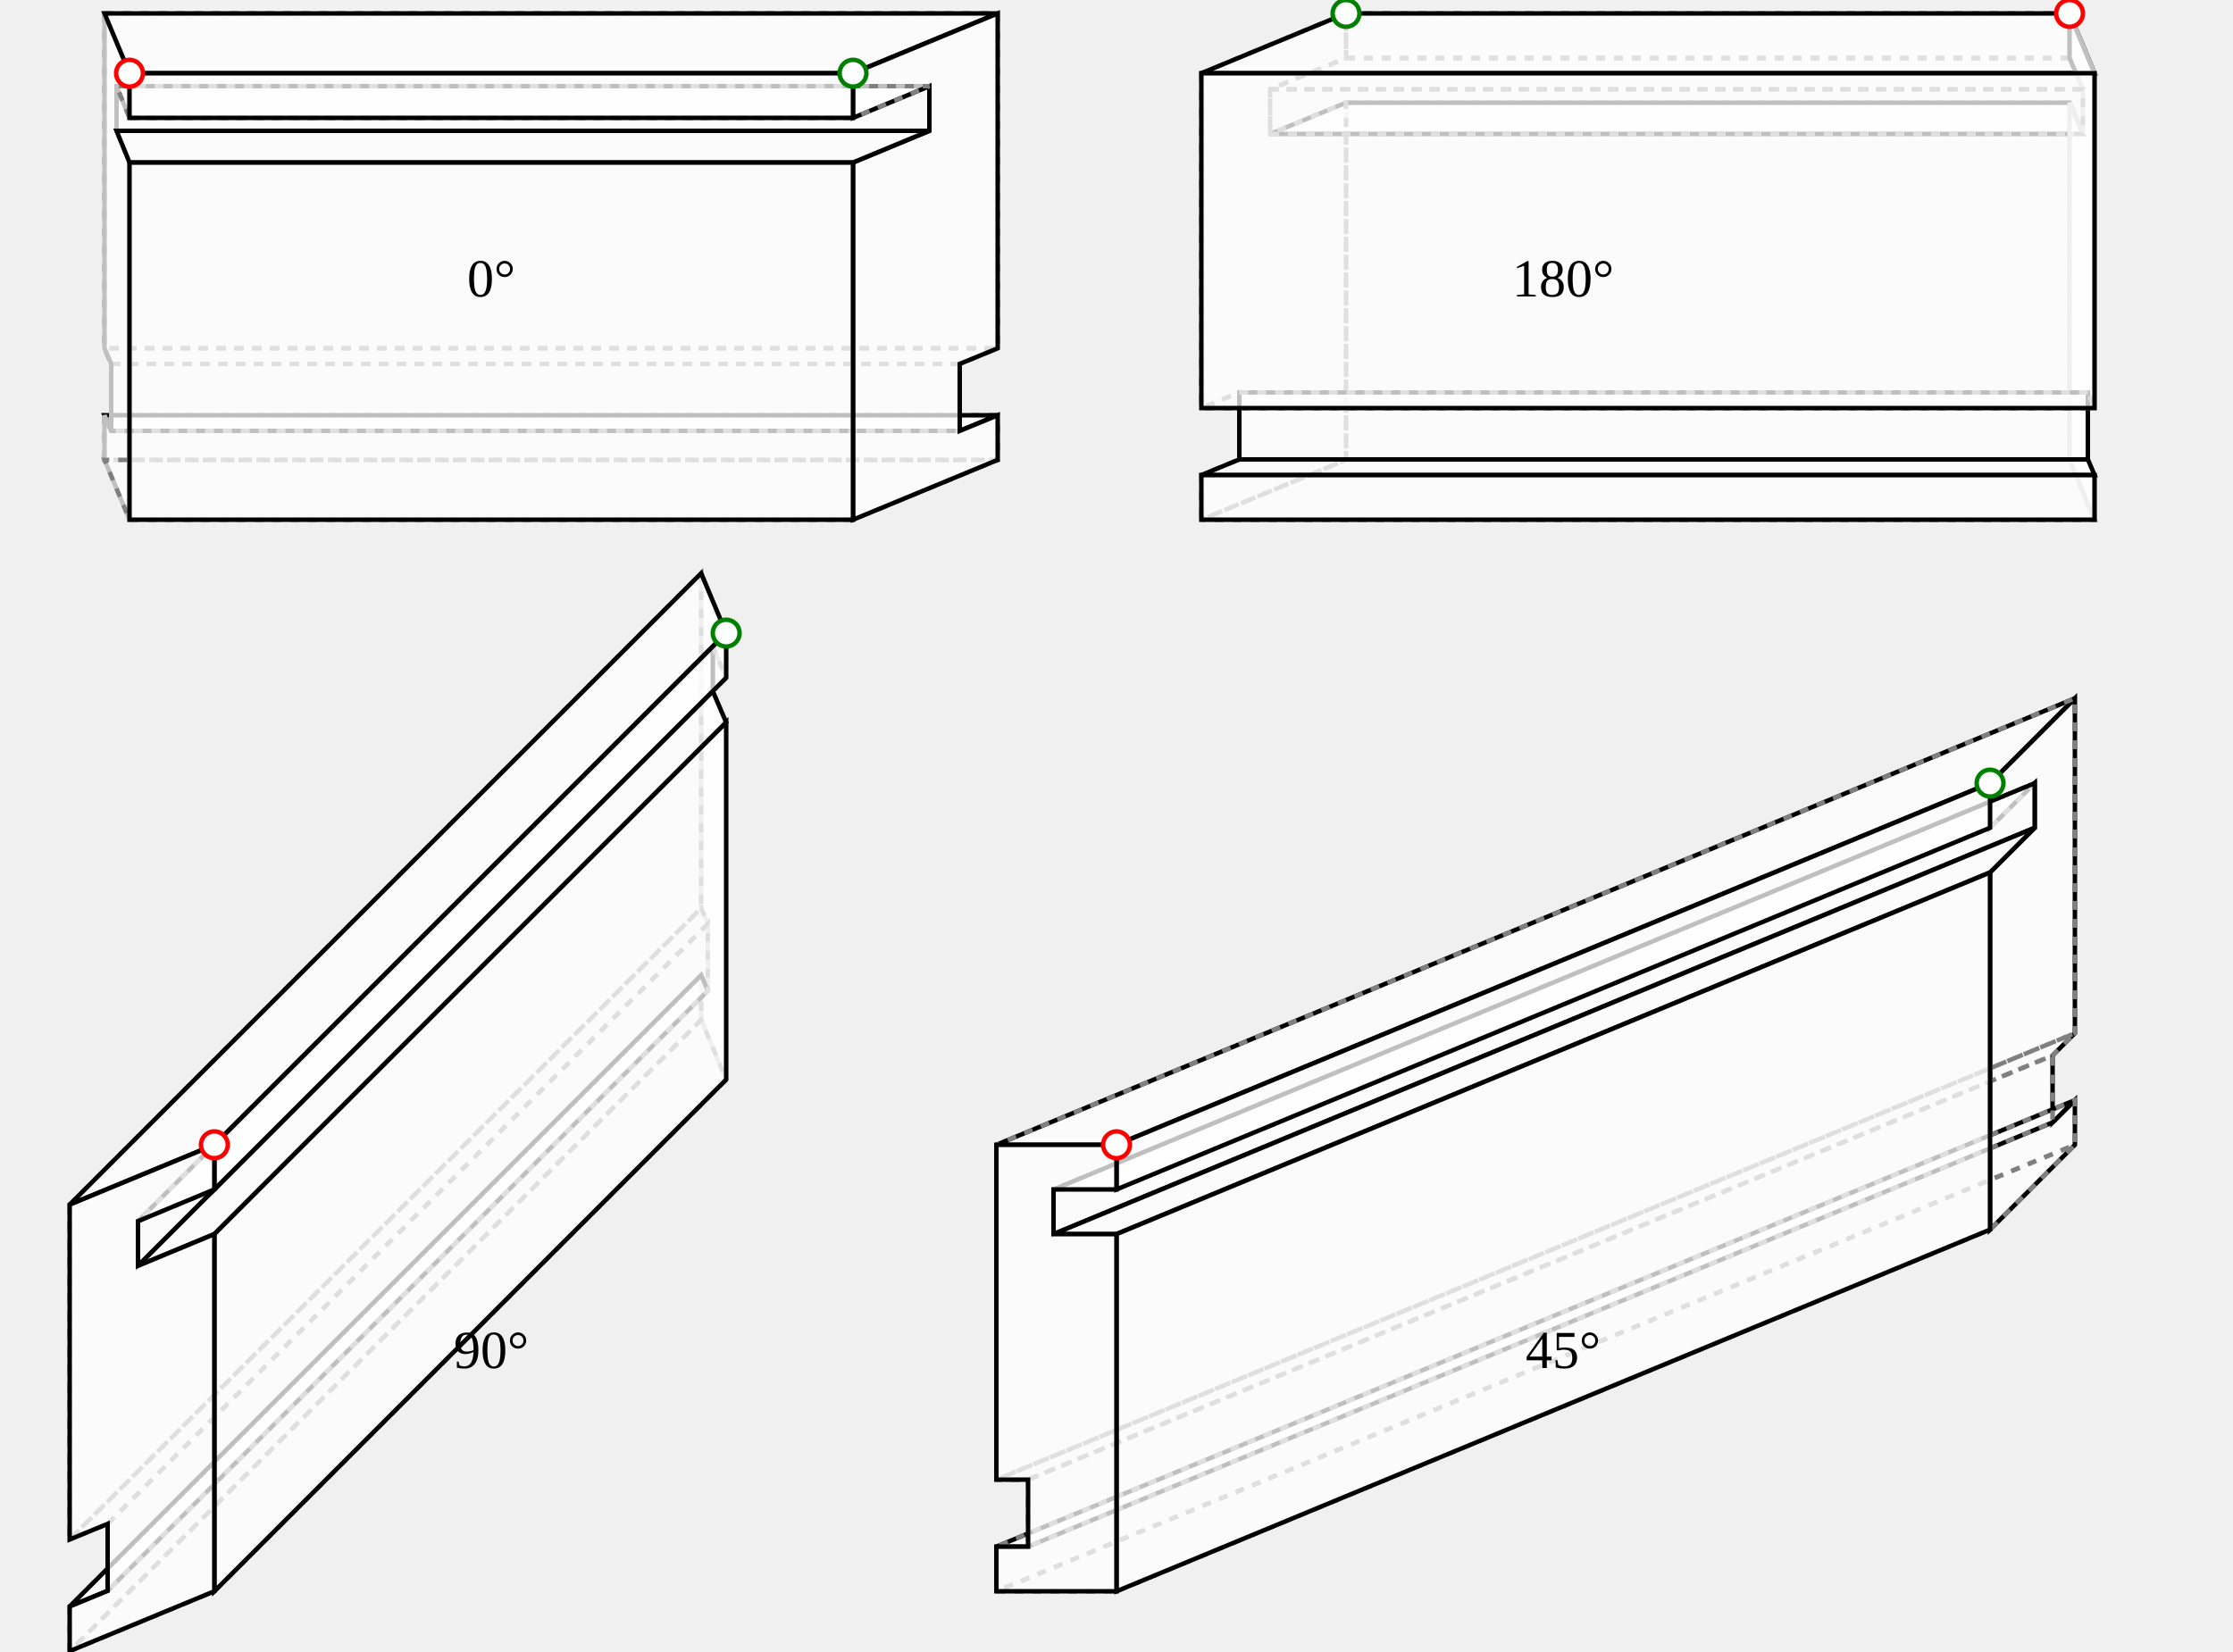
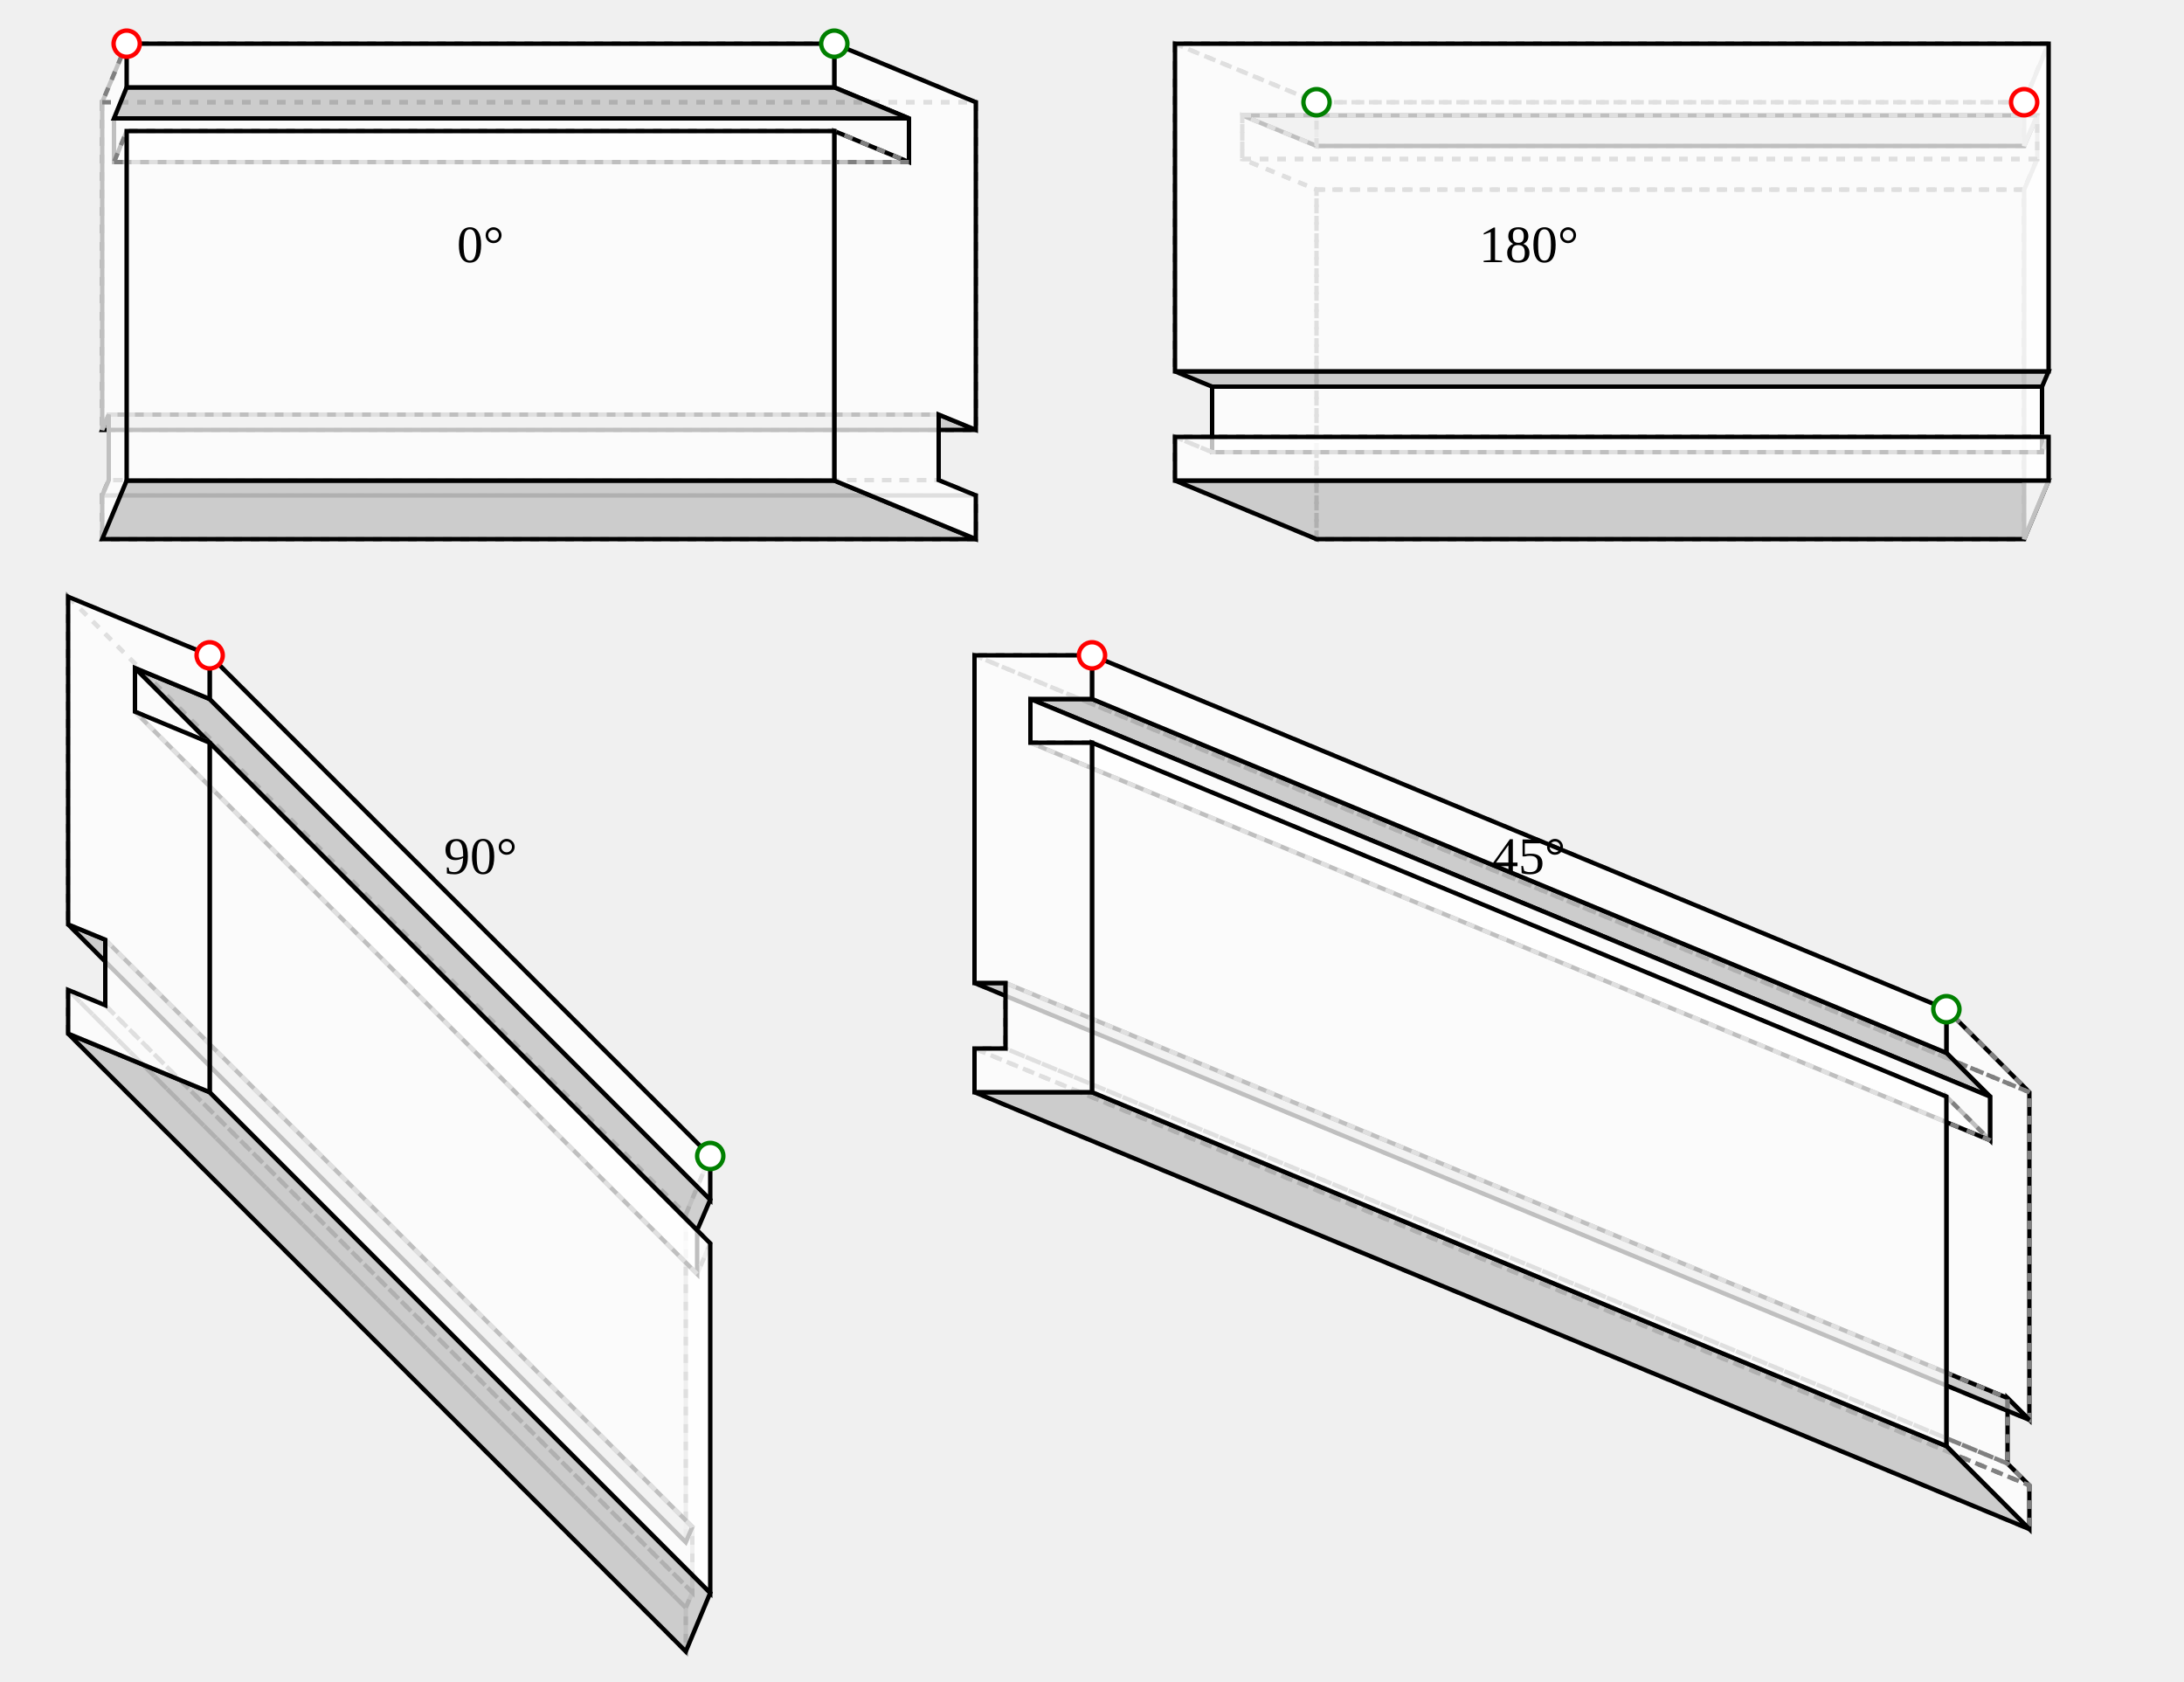
- <svg xmlns="http://www.w3.org/2000/svg" width="1000" viewBox="0.0 -6.4 500.0 369.9">
-   <polygon fill="none" stroke-width="1" stroke-dasharray="2" stroke="gray" points="23.4,-3.4 23.4,71.6 223.4,71.6 223.4,-3.4" />
-   <polygon fill="none" stroke-width="1" stroke-dasharray="2" stroke="gray" points="23.4,86.6 23.4,96.6 223.4,96.6 223.4,86.6" />
-   <polygon fill="none" stroke-width="1" stroke-dasharray="2" stroke="gray" points="24.9,75.1 214.9,75.1 223.4,71.6 23.4,71.6" />
-   <polygon fill="rgba(255,255,255,0.75)" stroke-width="1" stroke-dasharray="" stroke="black" points="23.4,86.6 223.4,86.6 214.9,90.1 24.9,90.1" />
-   <polygon fill="none" stroke-width="1" stroke-dasharray="2" stroke="gray" points="24.9,75.1 24.9,90.1 214.9,90.1 214.9,75.1" />
-   <polygon fill="rgba(255,255,255,0.75)" stroke-width="1" stroke-dasharray="" stroke="black" points="26.1,12.9 208.1,12.9 208.1,22.9 26.1,22.9" />
-   <polygon fill="rgba(255,255,255,0.75)" stroke-width="1" stroke-dasharray="" stroke="silver" points="29.0,10.0 29.0,20.0 26.1,12.9 26.1,22.9 29.0,30.0 29.0,110.0 23.4,96.6 23.4,86.6 24.9,90.1 24.9,75.1 23.4,71.6 23.4,-3.4" />
-   <polygon fill="rgba(255,255,255,0.75)" stroke-width="1" stroke-dasharray="" stroke="black" points="23.4,-3.4 223.4,-3.4 191.0,10.0 29.0,10.0" />
-   <polygon fill="none" stroke-width="1" stroke-dasharray="2" stroke="gray" points="29.0,110.0 191.0,110.0 223.4,96.6 23.4,96.6" />
-   <polygon fill="rgba(255,255,255,0.75)" stroke-width="1" stroke-dasharray="" stroke="black" points="223.4,-3.4 223.4,71.6 214.9,75.1 214.9,90.1 223.4,86.6 223.4,96.6 191.0,110.0 191.0,30.0 208.1,22.9 208.1,12.9 191.0,20.0 191.0,10.0" />
-   <polygon fill="none" stroke-width="1" stroke-dasharray="2" stroke="gray" points="29.0,20.0 191.0,20.0 208.1,12.9 26.1,12.9" />
-   <polygon fill="rgba(255,255,255,0.75)" stroke-width="1" stroke-dasharray="" stroke="black" points="26.1,22.9 208.1,22.9 191.0,30.0 29.0,30.0" />
+ <svg xmlns="http://www.w3.org/2000/svg" width="1000" viewBox="0.0 0.0 500.0 385.0">
+   <polygon fill="none" stroke-width="1" stroke-dasharray="2" stroke="gray" points="23.4,23.4 23.4,98.4 223.4,98.4 223.4,23.4" />
+   <polygon fill="none" stroke-width="1" stroke-dasharray="2" stroke="gray" points="23.4,113.4 23.4,123.4 223.4,123.4 223.4,113.4" />
+   <polygon fill="rgba(192,192,192,0.75)" stroke-width="1" stroke-dasharray="" stroke="black" points="24.9,94.9 214.9,94.9 223.4,98.4 23.4,98.4" />
+   <polygon fill="none" stroke-width="1" stroke-dasharray="2" stroke="gray" points="23.4,113.4 223.4,113.4 214.9,109.9 24.9,109.9" />
+   <polygon fill="none" stroke-width="1" stroke-dasharray="2" stroke="gray" points="24.9,94.9 24.9,109.9 214.9,109.9 214.9,94.9" />
+   <polygon fill="rgba(255,255,255,0.75)" stroke-width="1" stroke-dasharray="" stroke="black" points="26.1,27.1 208.1,27.1 208.1,37.1 26.1,37.1" />
+   <polygon fill="rgba(255,255,255,0.75)" stroke-width="1" stroke-dasharray="" stroke="silver" points="29.0,10.0 29.0,20.0 26.1,27.1 26.1,37.1 29.0,30.0 29.0,110.0 23.4,123.4 23.4,113.4 24.9,109.9 24.9,94.9 23.4,98.4 23.4,23.4" />
+   <polygon fill="none" stroke-width="1" stroke-dasharray="2" stroke="gray" points="23.4,23.4 223.4,23.4 191.0,10.0 29.0,10.0" />
+   <polygon fill="rgba(192,192,192,0.75)" stroke-width="1" stroke-dasharray="" stroke="black" points="29.0,110.0 191.0,110.0 223.4,123.4 23.4,123.4" />
+   <polygon fill="rgba(255,255,255,0.75)" stroke-width="1" stroke-dasharray="" stroke="black" points="223.4,23.4 223.4,98.4 214.9,94.9 214.9,109.9 223.4,113.4 223.4,123.4 191.0,110.0 191.0,30.0 208.1,37.1 208.1,27.1 191.0,20.0 191.0,10.0" />
+   <polygon fill="rgba(192,192,192,0.75)" stroke-width="1" stroke-dasharray="" stroke="black" points="29.0,20.0 191.0,20.0 208.1,27.1 26.1,27.1" />
+   <polygon fill="none" stroke-width="1" stroke-dasharray="2" stroke="gray" points="26.1,37.1 208.1,37.1 191.0,30.0 29.0,30.0" />
  <polygon fill="rgba(255,255,255,0.75)" stroke-width="1" stroke-dasharray="" stroke="black" points="29.0,10.0 191.0,10.0 191.0,20.0 29.0,20.0" />
  <polygon fill="rgba(255,255,255,0.75)" stroke-width="1" stroke-dasharray="" stroke="black" points="29.0,30.0 191.0,30.0 191.0,110.0 29.0,110.0" />
  <text style="" text-anchor="middle" x="110.0" y="60.0" fill="black">0°</text>
  <circle cx="29.0" cy="10.0" r="3" stroke="red" fill="white" stroke-width="1" />
  <circle cx="191.0" cy="10.0" r="3" stroke="green" fill="white" stroke-width="1" />
-   <polygon fill="none" stroke-width="1" stroke-dasharray="2" stroke="gray" points="463.4,-3.4 301.4,-3.4 301.4,6.6 463.4,6.6" />
-   <polygon fill="none" stroke-width="1" stroke-dasharray="2" stroke="gray" points="463.4,16.6 301.4,16.6 301.4,96.6 463.4,96.6" />
-   <polygon fill="none" stroke-width="1" stroke-dasharray="2" stroke="gray" points="463.4,6.6 301.4,6.6 284.4,13.6 466.4,13.6" />
-   <polygon fill="rgba(255,255,255,0.75)" stroke-width="1" stroke-dasharray="" stroke="black" points="466.4,23.6 284.4,23.6 301.4,16.6 463.4,16.6" />
-   <polygon fill="none" stroke-width="1" stroke-dasharray="2" stroke="gray" points="269.0,10.0 269.0,85.0 277.5,81.5 277.5,96.5 269.0,100.0 269.0,110.0 301.4,96.6 301.4,16.6 284.4,23.6 284.4,13.6 301.4,6.6 301.4,-3.4" />
-   <polygon fill="rgba(255,255,255,0.75)" stroke-width="1" stroke-dasharray="" stroke="black" points="469.0,10.0 269.0,10.0 301.4,-3.4 463.4,-3.4" />
-   <polygon fill="none" stroke-width="1" stroke-dasharray="2" stroke="gray" points="463.4,96.6 301.4,96.6 269.0,110.0 469.0,110.0" />
-   <polygon fill="rgba(255,255,255,0.75)" stroke-width="1" stroke-dasharray="" stroke="silver" points="463.4,-3.4 463.4,6.6 466.4,13.6 466.4,23.6 463.4,16.6 463.4,96.6 469.0,110.0 469.0,100.0 467.5,96.5 467.5,81.5 469.0,85.0 469.0,10.0" />
-   <polygon fill="none" stroke-width="1" stroke-dasharray="2" stroke="gray" points="466.4,13.6 284.4,13.6 284.4,23.6 466.4,23.6" />
-   <polygon fill="rgba(255,255,255,0.75)" stroke-width="1" stroke-dasharray="" stroke="black" points="467.5,81.5 467.5,96.5 277.5,96.5 277.5,81.5" />
-   <polygon fill="none" stroke-width="1" stroke-dasharray="2" stroke="gray" points="467.5,81.5 277.5,81.5 269.0,85.0 469.0,85.0" />
-   <polygon fill="rgba(255,255,255,0.75)" stroke-width="1" stroke-dasharray="" stroke="black" points="469.0,100.0 269.0,100.0 277.5,96.5 467.5,96.5" />
+   <polygon fill="none" stroke-width="1" stroke-dasharray="2" stroke="gray" points="463.4,23.4 301.4,23.4 301.4,33.4 463.4,33.4" />
+   <polygon fill="none" stroke-width="1" stroke-dasharray="2" stroke="gray" points="463.4,43.4 301.4,43.4 301.4,123.4 463.4,123.4" />
+   <polygon fill="rgba(192,192,192,0.75)" stroke-width="1" stroke-dasharray="" stroke="black" points="463.4,33.4 301.4,33.4 284.4,26.4 466.4,26.4" />
+   <polygon fill="none" stroke-width="1" stroke-dasharray="2" stroke="gray" points="466.4,36.4 284.4,36.4 301.4,43.4 463.4,43.4" />
+   <polygon fill="none" stroke-width="1" stroke-dasharray="2" stroke="gray" points="269.0,10.0 269.0,85.0 277.5,88.5 277.5,103.5 269.0,100.0 269.0,110.0 301.4,123.4 301.4,43.4 284.4,36.4 284.4,26.4 301.4,33.4 301.4,23.4" />
+   <polygon fill="none" stroke-width="1" stroke-dasharray="2" stroke="gray" points="469.0,10.0 269.0,10.0 301.4,23.4 463.4,23.4" />
+   <polygon fill="rgba(192,192,192,0.75)" stroke-width="1" stroke-dasharray="" stroke="black" points="463.4,123.4 301.4,123.4 269.0,110.0 469.0,110.0" />
+   <polygon fill="rgba(255,255,255,0.75)" stroke-width="1" stroke-dasharray="" stroke="silver" points="463.4,23.4 463.4,33.4 466.4,26.4 466.4,36.4 463.4,43.4 463.4,123.4 469.0,110.0 469.0,100.0 467.5,103.5 467.5,88.5 469.0,85.0 469.0,10.0" />
+   <polygon fill="none" stroke-width="1" stroke-dasharray="2" stroke="gray" points="466.4,26.4 284.4,26.4 284.4,36.4 466.4,36.4" />
+   <polygon fill="rgba(255,255,255,0.75)" stroke-width="1" stroke-dasharray="" stroke="black" points="467.5,88.5 467.5,103.5 277.5,103.5 277.5,88.5" />
+   <polygon fill="rgba(192,192,192,0.75)" stroke-width="1" stroke-dasharray="" stroke="black" points="467.5,88.5 277.5,88.5 269.0,85.0 469.0,85.0" />
+   <polygon fill="none" stroke-width="1" stroke-dasharray="2" stroke="gray" points="469.0,100.0 269.0,100.0 277.5,103.5 467.5,103.5" />
  <polygon fill="rgba(255,255,255,0.75)" stroke-width="1" stroke-dasharray="" stroke="black" points="469.0,10.0 469.0,85.0 269.0,85.0 269.0,10.0" />
  <polygon fill="rgba(255,255,255,0.75)" stroke-width="1" stroke-dasharray="" stroke="black" points="469.0,100.0 469.0,110.0 269.0,110.0 269.0,100.0" />
  <text style="" text-anchor="middle" x="350.0" y="60.0" fill="black">180°</text>
-   <circle cx="463.4" cy="-3.4" r="3" stroke="red" fill="white" stroke-width="1" />
-   <circle cx="301.4" cy="-3.4" r="3" stroke="green" fill="white" stroke-width="1" />
-   <polygon fill="rgba(255,255,255,0.75)" stroke-width="1" stroke-dasharray="" stroke="silver" points="157.0,122.0 157.0,197.0 158.5,200.5 158.5,215.5 157.0,212.0 157.0,222.0 162.6,235.4 162.6,155.4 159.6,148.4 159.6,138.4 162.6,145.4 162.6,135.4" />
-   <polygon fill="none" stroke-width="1" stroke-dasharray="2" stroke="gray" points="15.6,263.4 15.6,338.4 157.0,197.0 157.0,122.0" />
-   <polygon fill="none" stroke-width="1" stroke-dasharray="2" stroke="gray" points="15.6,353.4 15.6,363.4 157.0,222.0 157.0,212.0" />
-   <polygon fill="none" stroke-width="1" stroke-dasharray="2" stroke="gray" points="24.1,334.9 158.5,200.5 157.0,197.0 15.6,338.4" />
-   <polygon fill="rgba(255,255,255,0.75)" stroke-width="1" stroke-dasharray="" stroke="black" points="15.6,353.4 157.0,212.0 158.5,215.5 24.1,349.9" />
-   <polygon fill="none" stroke-width="1" stroke-dasharray="2" stroke="gray" points="24.1,334.9 24.1,349.9 158.5,215.5 158.5,200.5" />
-   <polygon fill="rgba(255,255,255,0.75)" stroke-width="1" stroke-dasharray="" stroke="black" points="30.9,267.1 159.6,138.4 159.6,148.4 30.9,277.1" />
-   <polygon fill="rgba(255,255,255,0.75)" stroke-width="1" stroke-dasharray="" stroke="black" points="15.6,263.4 157.0,122.0 162.6,135.4 48.0,250.0" />
-   <polygon fill="none" stroke-width="1" stroke-dasharray="2" stroke="gray" points="48.0,350.0 162.6,235.4 157.0,222.0 15.6,363.4" />
-   <polygon fill="none" stroke-width="1" stroke-dasharray="2" stroke="gray" points="48.0,260.0 162.6,145.4 159.6,138.4 30.9,267.1" />
-   <polygon fill="rgba(255,255,255,0.75)" stroke-width="1" stroke-dasharray="" stroke="black" points="30.9,277.1 159.6,148.4 162.6,155.4 48.0,270.0" />
-   <polygon fill="rgba(255,255,255,0.75)" stroke-width="1" stroke-dasharray="" stroke="black" points="48.0,250.0 162.6,135.4 162.6,145.4 48.0,260.0" />
-   <polygon fill="rgba(255,255,255,0.75)" stroke-width="1" stroke-dasharray="" stroke="black" points="48.0,270.0 162.6,155.4 162.6,235.4 48.0,350.0" />
-   <polygon fill="rgba(255,255,255,0.75)" stroke-width="1" stroke-dasharray="" stroke="black" points="48.0,250.0 48.0,260.0 30.9,267.1 30.9,277.1 48.0,270.0 48.0,350.0 15.6,363.4 15.6,353.4 24.1,349.9 24.1,334.9 15.6,338.4 15.6,263.4" />
-   <text style="" text-anchor="middle" x="110.0" y="300.0" fill="black">90°</text>
-   <circle cx="48.0" cy="250.0" r="3" stroke="red" fill="white" stroke-width="1" />
-   <circle cx="162.6" cy="135.4" r="3" stroke="green" fill="white" stroke-width="1" />
-   <polygon fill="rgba(255,255,255,0.75)" stroke-width="1" stroke-dasharray="" stroke="black" points="464.6,150.0 464.6,225.0 459.6,230.0 459.6,245.0 464.6,240.0 464.6,250.0 445.6,269.0 445.6,189.0 455.6,179.0 455.6,169.0 445.6,179.0 445.6,169.0" />
-   <polygon fill="rgba(255,255,255,0.75)" stroke-width="1" stroke-dasharray="" stroke="black" points="223.1,250.0 464.6,150.0 445.6,169.0 250.0,250.0" />
-   <polygon fill="none" stroke-width="1" stroke-dasharray="2" stroke="gray" points="223.1,250.0 223.1,325.0 464.6,225.0 464.6,150.0" />
-   <polygon fill="none" stroke-width="1" stroke-dasharray="2" stroke="gray" points="230.2,325.0 459.6,230.0 464.6,225.0 223.1,325.0" />
-   <polygon fill="rgba(255,255,255,0.75)" stroke-width="1" stroke-dasharray="" stroke="black" points="223.1,340.0 464.6,240.0 459.6,245.0 230.2,340.0" />
-   <polygon fill="none" stroke-width="1" stroke-dasharray="2" stroke="gray" points="223.1,340.0 223.1,350.0 464.6,250.0 464.6,240.0" />
-   <polygon fill="none" stroke-width="1" stroke-dasharray="2" stroke="gray" points="250.0,350.0 445.6,269.0 464.6,250.0 223.1,350.0" />
-   <polygon fill="none" stroke-width="1" stroke-dasharray="2" stroke="gray" points="230.2,325.0 230.2,340.0 459.6,245.0 459.6,230.0" />
-   <polygon fill="none" stroke-width="1" stroke-dasharray="2" stroke="gray" points="250.0,260.0 445.6,179.0 455.6,169.0 235.9,260.0" />
-   <polygon fill="rgba(255,255,255,0.75)" stroke-width="1" stroke-dasharray="" stroke="black" points="235.9,260.0 455.6,169.0 455.6,179.0 235.9,270.0" />
-   <polygon fill="rgba(255,255,255,0.75)" stroke-width="1" stroke-dasharray="" stroke="black" points="235.9,270.0 455.6,179.0 445.6,189.0 250.0,270.0" />
-   <polygon fill="rgba(255,255,255,0.75)" stroke-width="1" stroke-dasharray="" stroke="black" points="250.0,250.0 445.6,169.0 445.6,179.0 250.0,260.0" />
-   <polygon fill="rgba(255,255,255,0.75)" stroke-width="1" stroke-dasharray="" stroke="black" points="250.0,270.0 445.6,189.0 445.6,269.0 250.0,350.0" />
-   <polygon fill="rgba(255,255,255,0.75)" stroke-width="1" stroke-dasharray="" stroke="black" points="250.0,250.0 250.0,260.0 235.9,260.0 235.9,270.0 250.0,270.0 250.0,350.0 223.1,350.0 223.1,340.0 230.2,340.0 230.2,325.0 223.1,325.0 223.1,250.0" />
-   <text style="" text-anchor="middle" x="350.0" y="300.0" fill="black">45°</text>
-   <circle cx="250.0" cy="250.0" r="3" stroke="red" fill="white" stroke-width="1" />
-   <circle cx="445.6" cy="169.0" r="3" stroke="green" fill="white" stroke-width="1" />
+   <circle cx="463.4" cy="23.4" r="3" stroke="red" fill="white" stroke-width="1" />
+   <circle cx="301.4" cy="23.4" r="3" stroke="green" fill="white" stroke-width="1" />
+   <polygon fill="rgba(255,255,255,0.75)" stroke-width="1" stroke-dasharray="" stroke="silver" points="157.0,278.0 157.0,353.0 158.5,349.5 158.5,364.5 157.0,368.0 157.0,378.0 162.6,364.6 162.6,284.6 159.6,291.6 159.6,281.6 162.6,274.6 162.6,264.6" />
+   <polygon fill="none" stroke-width="1" stroke-dasharray="2" stroke="gray" points="15.6,136.6 15.6,211.6 157.0,353.0 157.0,278.0" />
+   <polygon fill="none" stroke-width="1" stroke-dasharray="2" stroke="gray" points="15.6,226.6 15.6,236.6 157.0,378.0 157.0,368.0" />
+   <polygon fill="rgba(192,192,192,0.75)" stroke-width="1" stroke-dasharray="" stroke="black" points="24.1,215.1 158.5,349.5 157.0,353.0 15.6,211.6" />
+   <polygon fill="none" stroke-width="1" stroke-dasharray="2" stroke="gray" points="15.6,226.6 157.0,368.0 158.5,364.5 24.1,230.1" />
+   <polygon fill="none" stroke-width="1" stroke-dasharray="2" stroke="gray" points="24.1,215.1 24.1,230.1 158.5,364.5 158.5,349.5" />
+   <polygon fill="rgba(255,255,255,0.75)" stroke-width="1" stroke-dasharray="" stroke="black" points="30.9,152.9 159.6,281.6 159.6,291.6 30.9,162.9" />
+   <polygon fill="none" stroke-width="1" stroke-dasharray="2" stroke="gray" points="15.6,136.6 157.0,278.0 162.6,264.6 48.0,150.0" />
+   <polygon fill="rgba(192,192,192,0.75)" stroke-width="1" stroke-dasharray="" stroke="black" points="48.0,250.0 162.6,364.6 157.0,378.0 15.6,236.6" />
+   <polygon fill="rgba(192,192,192,0.75)" stroke-width="1" stroke-dasharray="" stroke="black" points="48.0,160.0 162.6,274.6 159.6,281.6 30.9,152.9" />
+   <polygon fill="none" stroke-width="1" stroke-dasharray="2" stroke="gray" points="30.9,162.9 159.6,291.6 162.6,284.6 48.0,170.0" />
+   <polygon fill="rgba(255,255,255,0.75)" stroke-width="1" stroke-dasharray="" stroke="black" points="48.0,150.0 162.6,264.6 162.6,274.6 48.0,160.0" />
+   <polygon fill="rgba(255,255,255,0.75)" stroke-width="1" stroke-dasharray="" stroke="black" points="48.0,170.0 162.6,284.6 162.6,364.6 48.0,250.0" />
+   <polygon fill="rgba(255,255,255,0.75)" stroke-width="1" stroke-dasharray="" stroke="black" points="48.0,150.0 48.0,160.0 30.9,152.9 30.9,162.9 48.0,170.0 48.0,250.0 15.6,236.6 15.6,226.6 24.1,230.1 24.1,215.1 15.6,211.6 15.6,136.6" />
+   <text style="" text-anchor="middle" x="110.0" y="200.0" fill="black">90°</text>
+   <circle cx="48.0" cy="150.0" r="3" stroke="red" fill="white" stroke-width="1" />
+   <circle cx="162.6" cy="264.6" r="3" stroke="green" fill="white" stroke-width="1" />
+   <polygon fill="rgba(255,255,255,0.75)" stroke-width="1" stroke-dasharray="" stroke="black" points="464.6,250.0 464.6,325.0 459.6,320.0 459.6,335.0 464.6,340.0 464.6,350.0 445.6,331.0 445.6,251.0 455.6,261.0 455.6,251.0 445.6,241.0 445.6,231.0" />
+   <polygon fill="none" stroke-width="1" stroke-dasharray="2" stroke="gray" points="223.1,150.0 464.6,250.0 445.6,231.0 250.0,150.0" />
+   <polygon fill="none" stroke-width="1" stroke-dasharray="2" stroke="gray" points="223.1,150.0 223.1,225.0 464.6,325.0 464.6,250.0" />
+   <polygon fill="rgba(192,192,192,0.75)" stroke-width="1" stroke-dasharray="" stroke="black" points="230.2,225.0 459.6,320.0 464.6,325.0 223.1,225.0" />
+   <polygon fill="none" stroke-width="1" stroke-dasharray="2" stroke="gray" points="223.1,240.0 464.6,340.0 459.6,335.0 230.2,240.0" />
+   <polygon fill="none" stroke-width="1" stroke-dasharray="2" stroke="gray" points="223.1,240.0 223.1,250.0 464.6,350.0 464.6,340.0" />
+   <polygon fill="rgba(192,192,192,0.75)" stroke-width="1" stroke-dasharray="" stroke="black" points="250.0,250.0 445.6,331.0 464.6,350.0 223.1,250.0" />
+   <polygon fill="none" stroke-width="1" stroke-dasharray="2" stroke="gray" points="230.2,225.0 230.2,240.0 459.6,335.0 459.6,320.0" />
+   <polygon fill="rgba(192,192,192,0.75)" stroke-width="1" stroke-dasharray="" stroke="black" points="250.0,160.0 445.6,241.0 455.6,251.0 235.9,160.0" />
+   <polygon fill="rgba(255,255,255,0.75)" stroke-width="1" stroke-dasharray="" stroke="black" points="235.9,160.0 455.6,251.0 455.6,261.0 235.9,170.0" />
+   <polygon fill="none" stroke-width="1" stroke-dasharray="2" stroke="gray" points="235.9,170.0 455.6,261.0 445.6,251.0 250.0,170.0" />
+   <polygon fill="rgba(255,255,255,0.75)" stroke-width="1" stroke-dasharray="" stroke="black" points="250.0,150.0 445.6,231.0 445.6,241.0 250.0,160.0" />
+   <polygon fill="rgba(255,255,255,0.75)" stroke-width="1" stroke-dasharray="" stroke="black" points="250.0,170.0 445.6,251.0 445.6,331.0 250.0,250.0" />
+   <polygon fill="rgba(255,255,255,0.75)" stroke-width="1" stroke-dasharray="" stroke="black" points="250.0,150.0 250.0,160.0 235.9,160.0 235.9,170.0 250.0,170.0 250.0,250.0 223.1,250.0 223.1,240.0 230.2,240.0 230.2,225.0 223.1,225.0 223.1,150.0" />
+   <text style="" text-anchor="middle" x="350.0" y="200.0" fill="black">45°</text>
+   <circle cx="250.0" cy="150.0" r="3" stroke="red" fill="white" stroke-width="1" />
+   <circle cx="445.6" cy="231.0" r="3" stroke="green" fill="white" stroke-width="1" />
</svg>
